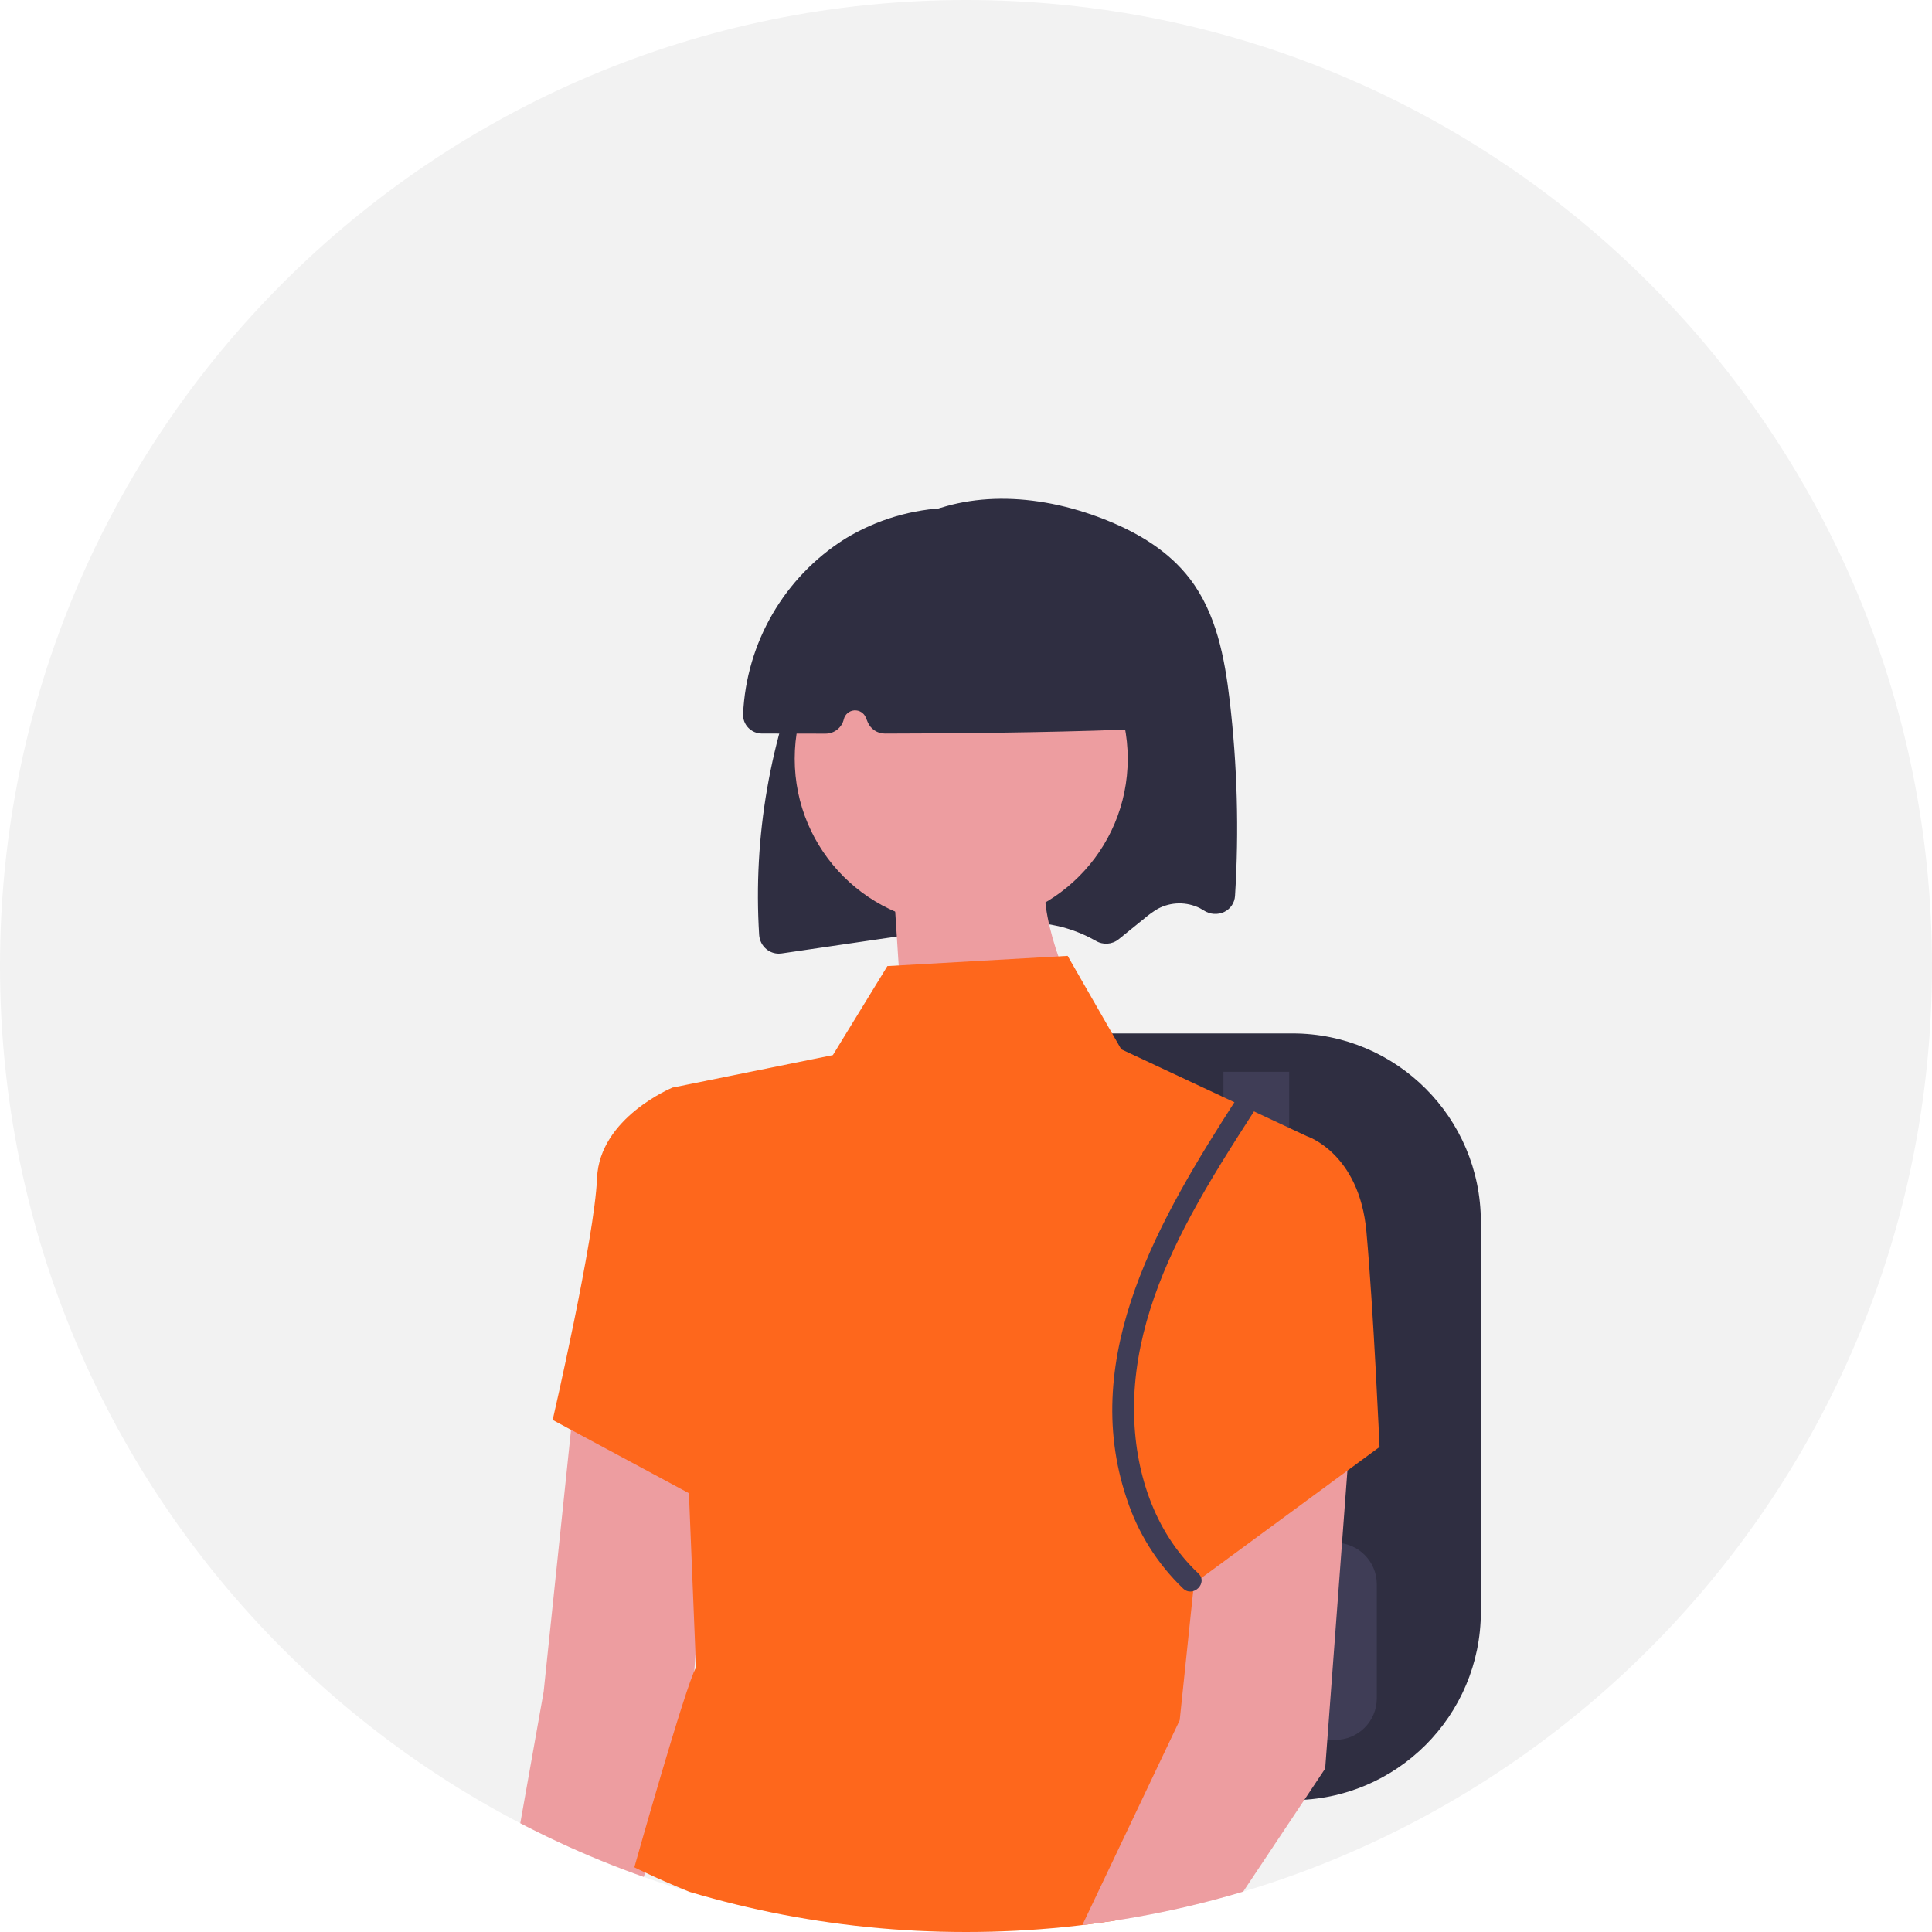
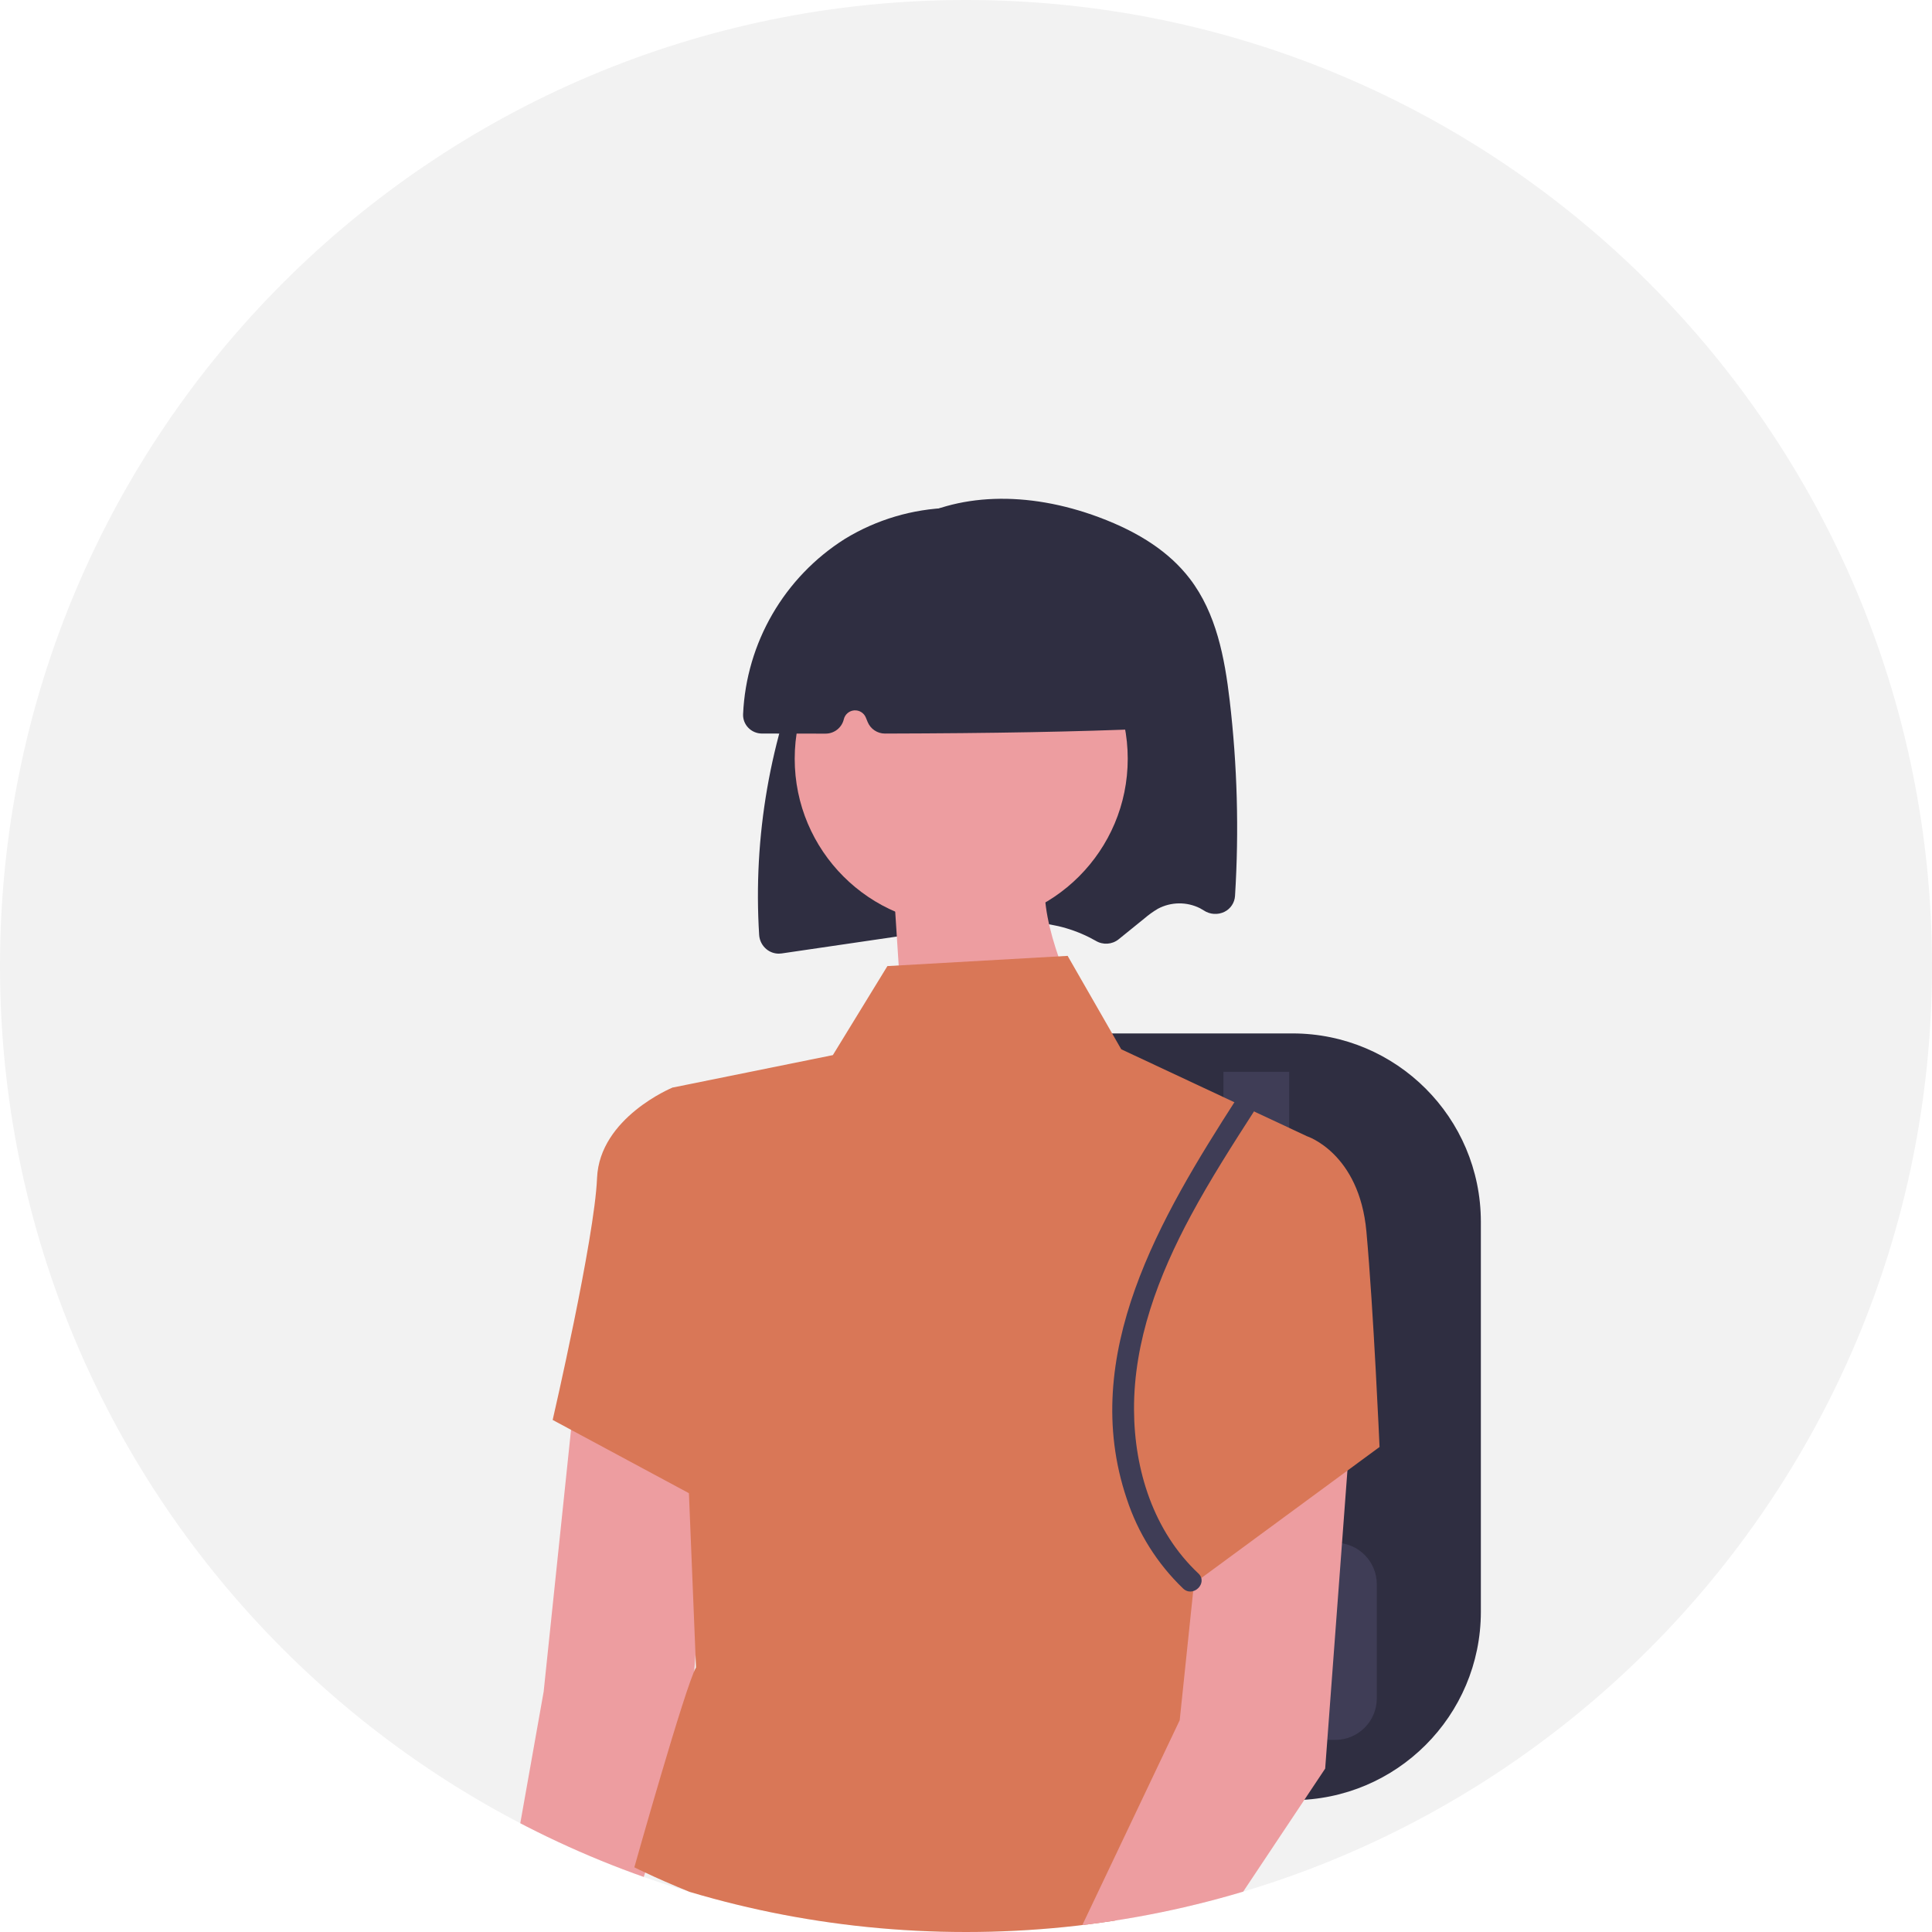
<svg xmlns="http://www.w3.org/2000/svg" width="640" height="640" viewBox="0 0 640 640" role="img" artist="Katerina Limpitsouni" source="https://undraw.co/">
  <defs>
    <clipPath id="a-74">
      <circle cx="320" cy="320" r="320" transform="translate(501 195)" fill="none" stroke="#707070" stroke-width="1" />
    </clipPath>
  </defs>
  <g transform="translate(-21484 -20497)">
    <circle cx="320" cy="320" r="320" transform="translate(21484 20497)" fill="#f2f2f2" />
    <g transform="translate(20983 20302)" clip-path="url(#a-74)">
      <g transform="translate(426.41 -258.111)">
        <path d="M395,524.524a6.435,6.435,0,0,1-4.076-1.454,6.665,6.665,0,0,1-2.442-4.747,207.7,207.7,0,0,1,16.5-95.076c8.734-20.222,18.782-33.252,31.621-41.007,17.128-10.345,40.629-11.171,64.478-2.267,13.629,5.089,23.459,11.74,30.05,20.333,8.794,11.466,11.553,26.177,13.223,40.365a361.8,361.8,0,0,1,1.769,64.689,6.3,6.3,0,0,1-3.5,5.306,6.9,6.9,0,0,1-6.85-.451,14.172,14.172,0,0,0-1.25-.732,15.2,15.2,0,0,0-13.967.177,31.236,31.236,0,0,0-4.448,3.193l-8.574,6.941a6.62,6.62,0,0,1-7.543.478,46.521,46.521,0,0,0-20.309-6,129.64,129.64,0,0,0-28.3,2.054l-55.42,8.124A6.7,6.7,0,0,1,395,524.524Z" transform="translate(-62.412 244.496)" fill="#2f2e41" />
        <path d="M.022,18.3,19.69,93.288,94.679,78.538S42.356,24.584,49.721,0L0,18.3H.022Z" transform="translate(374.009 727.802) rotate(11)" fill="#ed9da0" />
        <path d="M507.867,693H421.459V439.014h86.408a62.423,62.423,0,0,1,62.353,62.353V630.643A62.423,62.423,0,0,1,507.867,693Z" transform="translate(-5.075 356.432)" fill="#2f2e41" />
        <path d="M455.71,548.908a10.9,10.9,0,0,1-10.885-10.885V443.688h21.77v94.336a10.9,10.9,0,0,1-10.885,10.885Z" transform="translate(35.055 364.458)" fill="#3f3d56" />
        <path d="M507.1,566.409H443.88a13.758,13.758,0,0,1-13.742-13.743V514.842A13.758,13.758,0,0,1,443.88,501.1H507.1a13.758,13.758,0,0,1,13.742,13.743v37.824A13.758,13.758,0,0,1,507.1,566.409Z" transform="translate(9.83 463.063)" fill="#3f3d56" />
        <path d="M254.356,376.062l-8.481,113.624L189.626,659.372l-22.591-13.131,30.648-172.572,10.408-99.555Z" transform="translate(57 539.824)" fill="#ed9da0" />
-         <path d="M595.814,489.3,534.3,460.5,516.545,429.56l-59.706,3.385-18.067,29.492L385.628,473.2l7.81,192.079c-3.479,6.023-20.428,66.212-20.428,66.212s151.176,77,193.883-21.235c0,0,8.42-28.734-5.8-88.934S595.814,489.3,595.814,489.3Z" transform="translate(-88.287 340.193)" fill="#fe671c" />
-         <path d="M420.193,457.853,402.727,445.62s-24.157,9.917-24.972,29.981-14.7,80.108-14.7,80.108L418.2,585.356Z" transform="translate(-105.386 367.777)" fill="#fe671c" />
+         <path d="M595.814,489.3,534.3,460.5,516.545,429.56l-59.706,3.385-18.067,29.492L385.628,473.2l7.81,192.079c-3.479,6.023-20.428,66.212-20.428,66.212s151.176,77,193.883-21.235c0,0,8.42-28.734-5.8-88.934S595.814,489.3,595.814,489.3Z" transform="translate(-88.287 340.193)" fill="#d97757" />
+         <path d="M420.193,457.853,402.727,445.62s-24.157,9.917-24.972,29.981-14.7,80.108-14.7,80.108L418.2,585.356Z" transform="translate(-105.386 367.777)" fill="#d97757" />
        <path d="M355.826,379.547l-8.479,113.621-94.129,141.28-22.588-13.131,68.524-144.163L309.563,377.6Z" transform="translate(166.226 545.81)" fill="#ed9da0" />
-         <path d="M458.658,457.967l28.773-6.423s17.338,5.537,19.705,31.579,4.353,71.365,4.353,71.365l-60.383,44.4-14.992-63.686Z" transform="translate(20.095 377.952)" fill="#fe671c" />
+         <path d="M458.658,457.967l28.773-6.423s17.338,5.537,19.705,31.579,4.353,71.365,4.353,71.365l-60.383,44.4-14.992-63.686Z" transform="translate(20.095 377.952)" fill="#d97757" />
        <circle cx="55.16" cy="55.16" r="55.16" transform="translate(337.846 649.294)" fill="#ed9da0" />
        <path d="M413.6,449.76h0q-10.54-.005-21.107-.028a6.3,6.3,0,0,1-4.5-1.918,6.1,6.1,0,0,1-1.725-4.471,72.52,72.52,0,0,1,33.742-58.106h0a70.451,70.451,0,0,1,107.028,56.321,6.209,6.209,0,0,1-5.943,6.553c-24.411,1.032-51.491,1.534-87.8,1.628h-.018a6.193,6.193,0,0,1-5.757-3.866l-.584-1.43a3.844,3.844,0,0,0-7.3.555A6.194,6.194,0,0,1,413.6,449.76Z" transform="translate(-65.522 246.376)" fill="#2f2e41" />
        <path d="M459.776,605.157c-14.825-13.95-21.2-34.192-21.3-54.181-.116-22.83,8.147-44.514,18.834-64.364,6.463-12.005,13.828-23.493,21.2-34.955,2.479-3.856-3.666-7.421-6.133-3.585-24.932,38.779-52.388,84.711-36.31,132.37a72.271,72.271,0,0,0,18.689,29.737c3.327,3.131,8.359-1.882,5.022-5.022Z" transform="translate(11.772 369.161)" fill="#3f3d56" />
      </g>
    </g>
  </g>
</svg>
